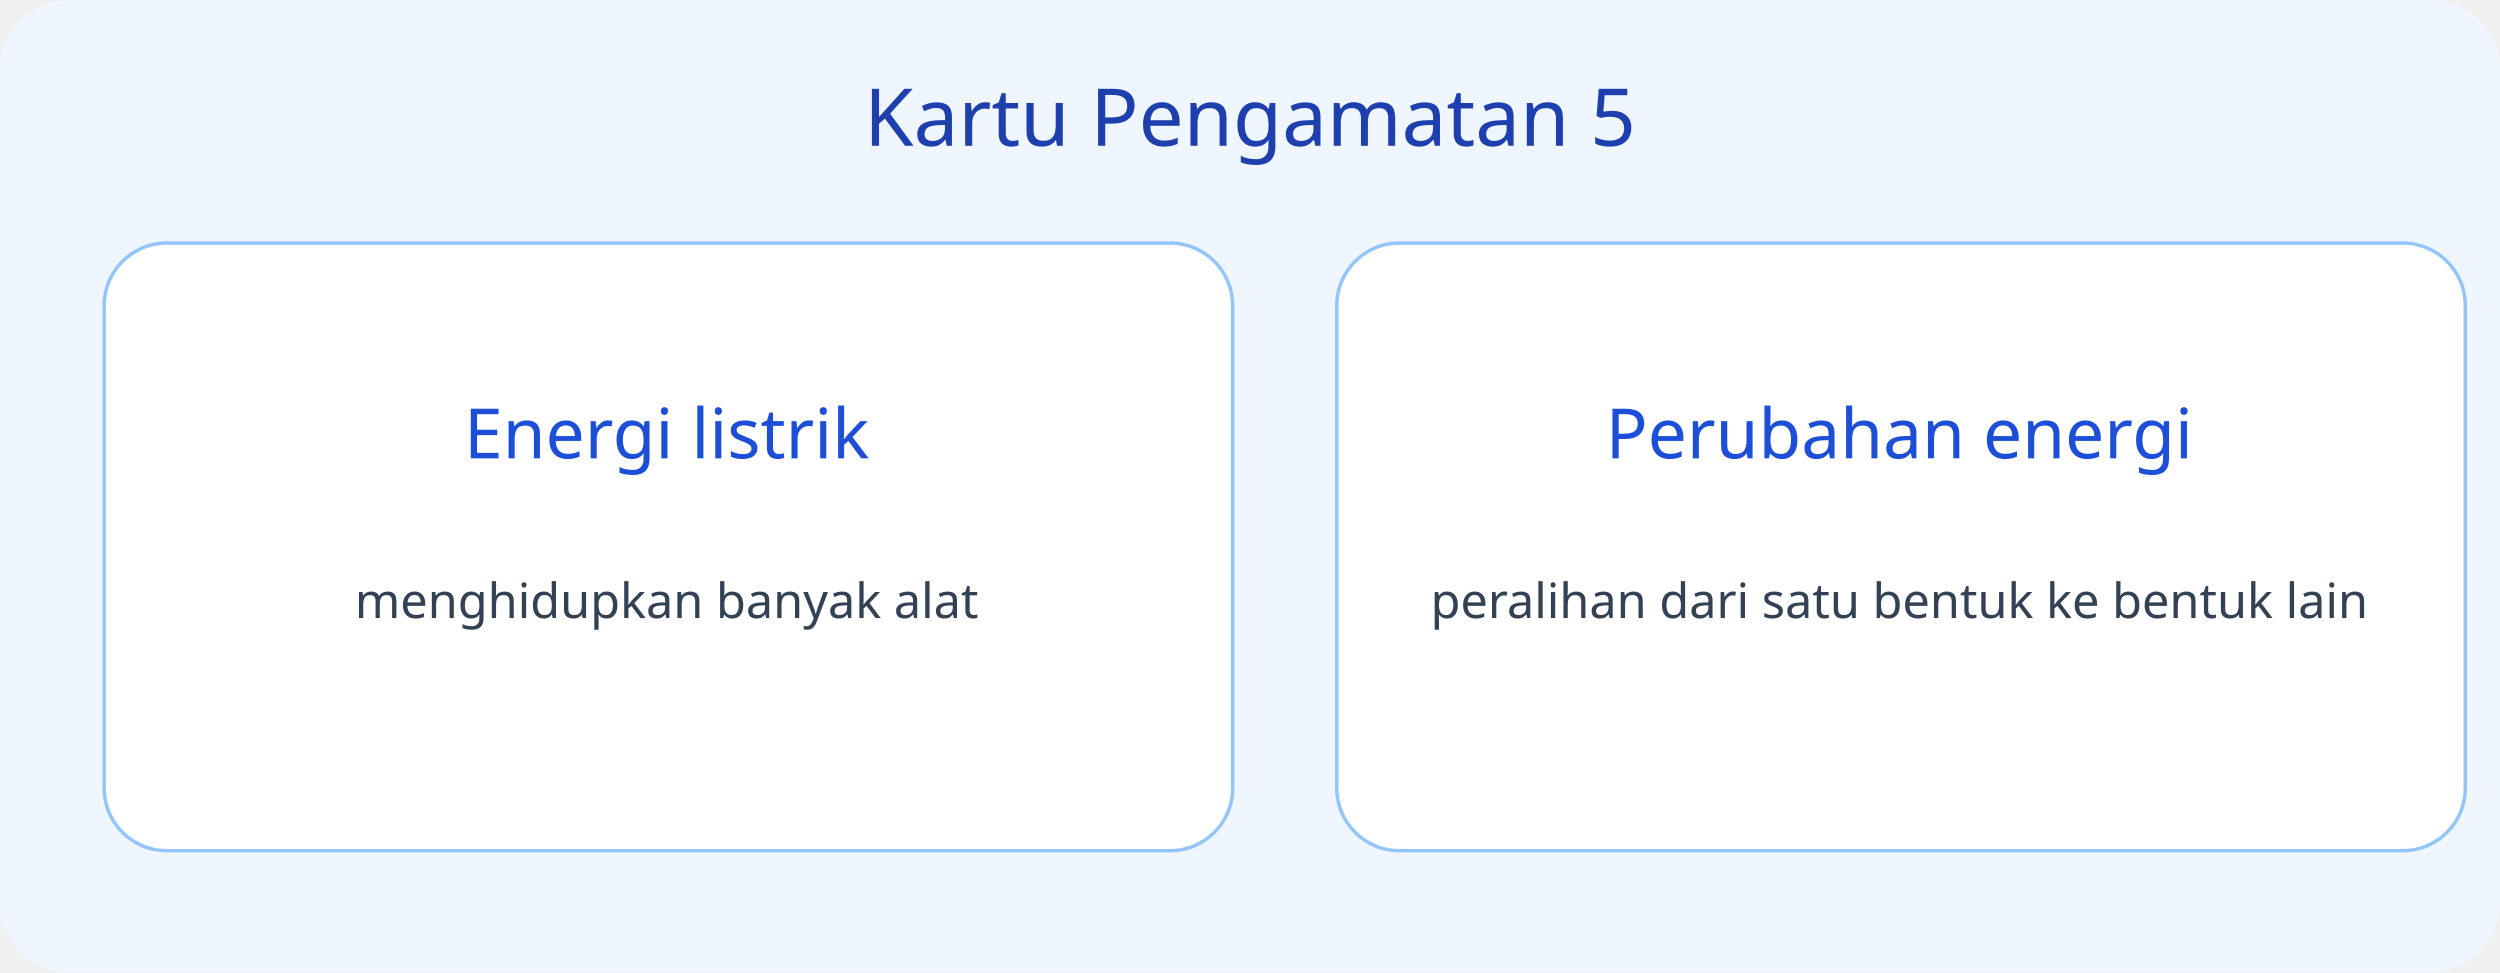
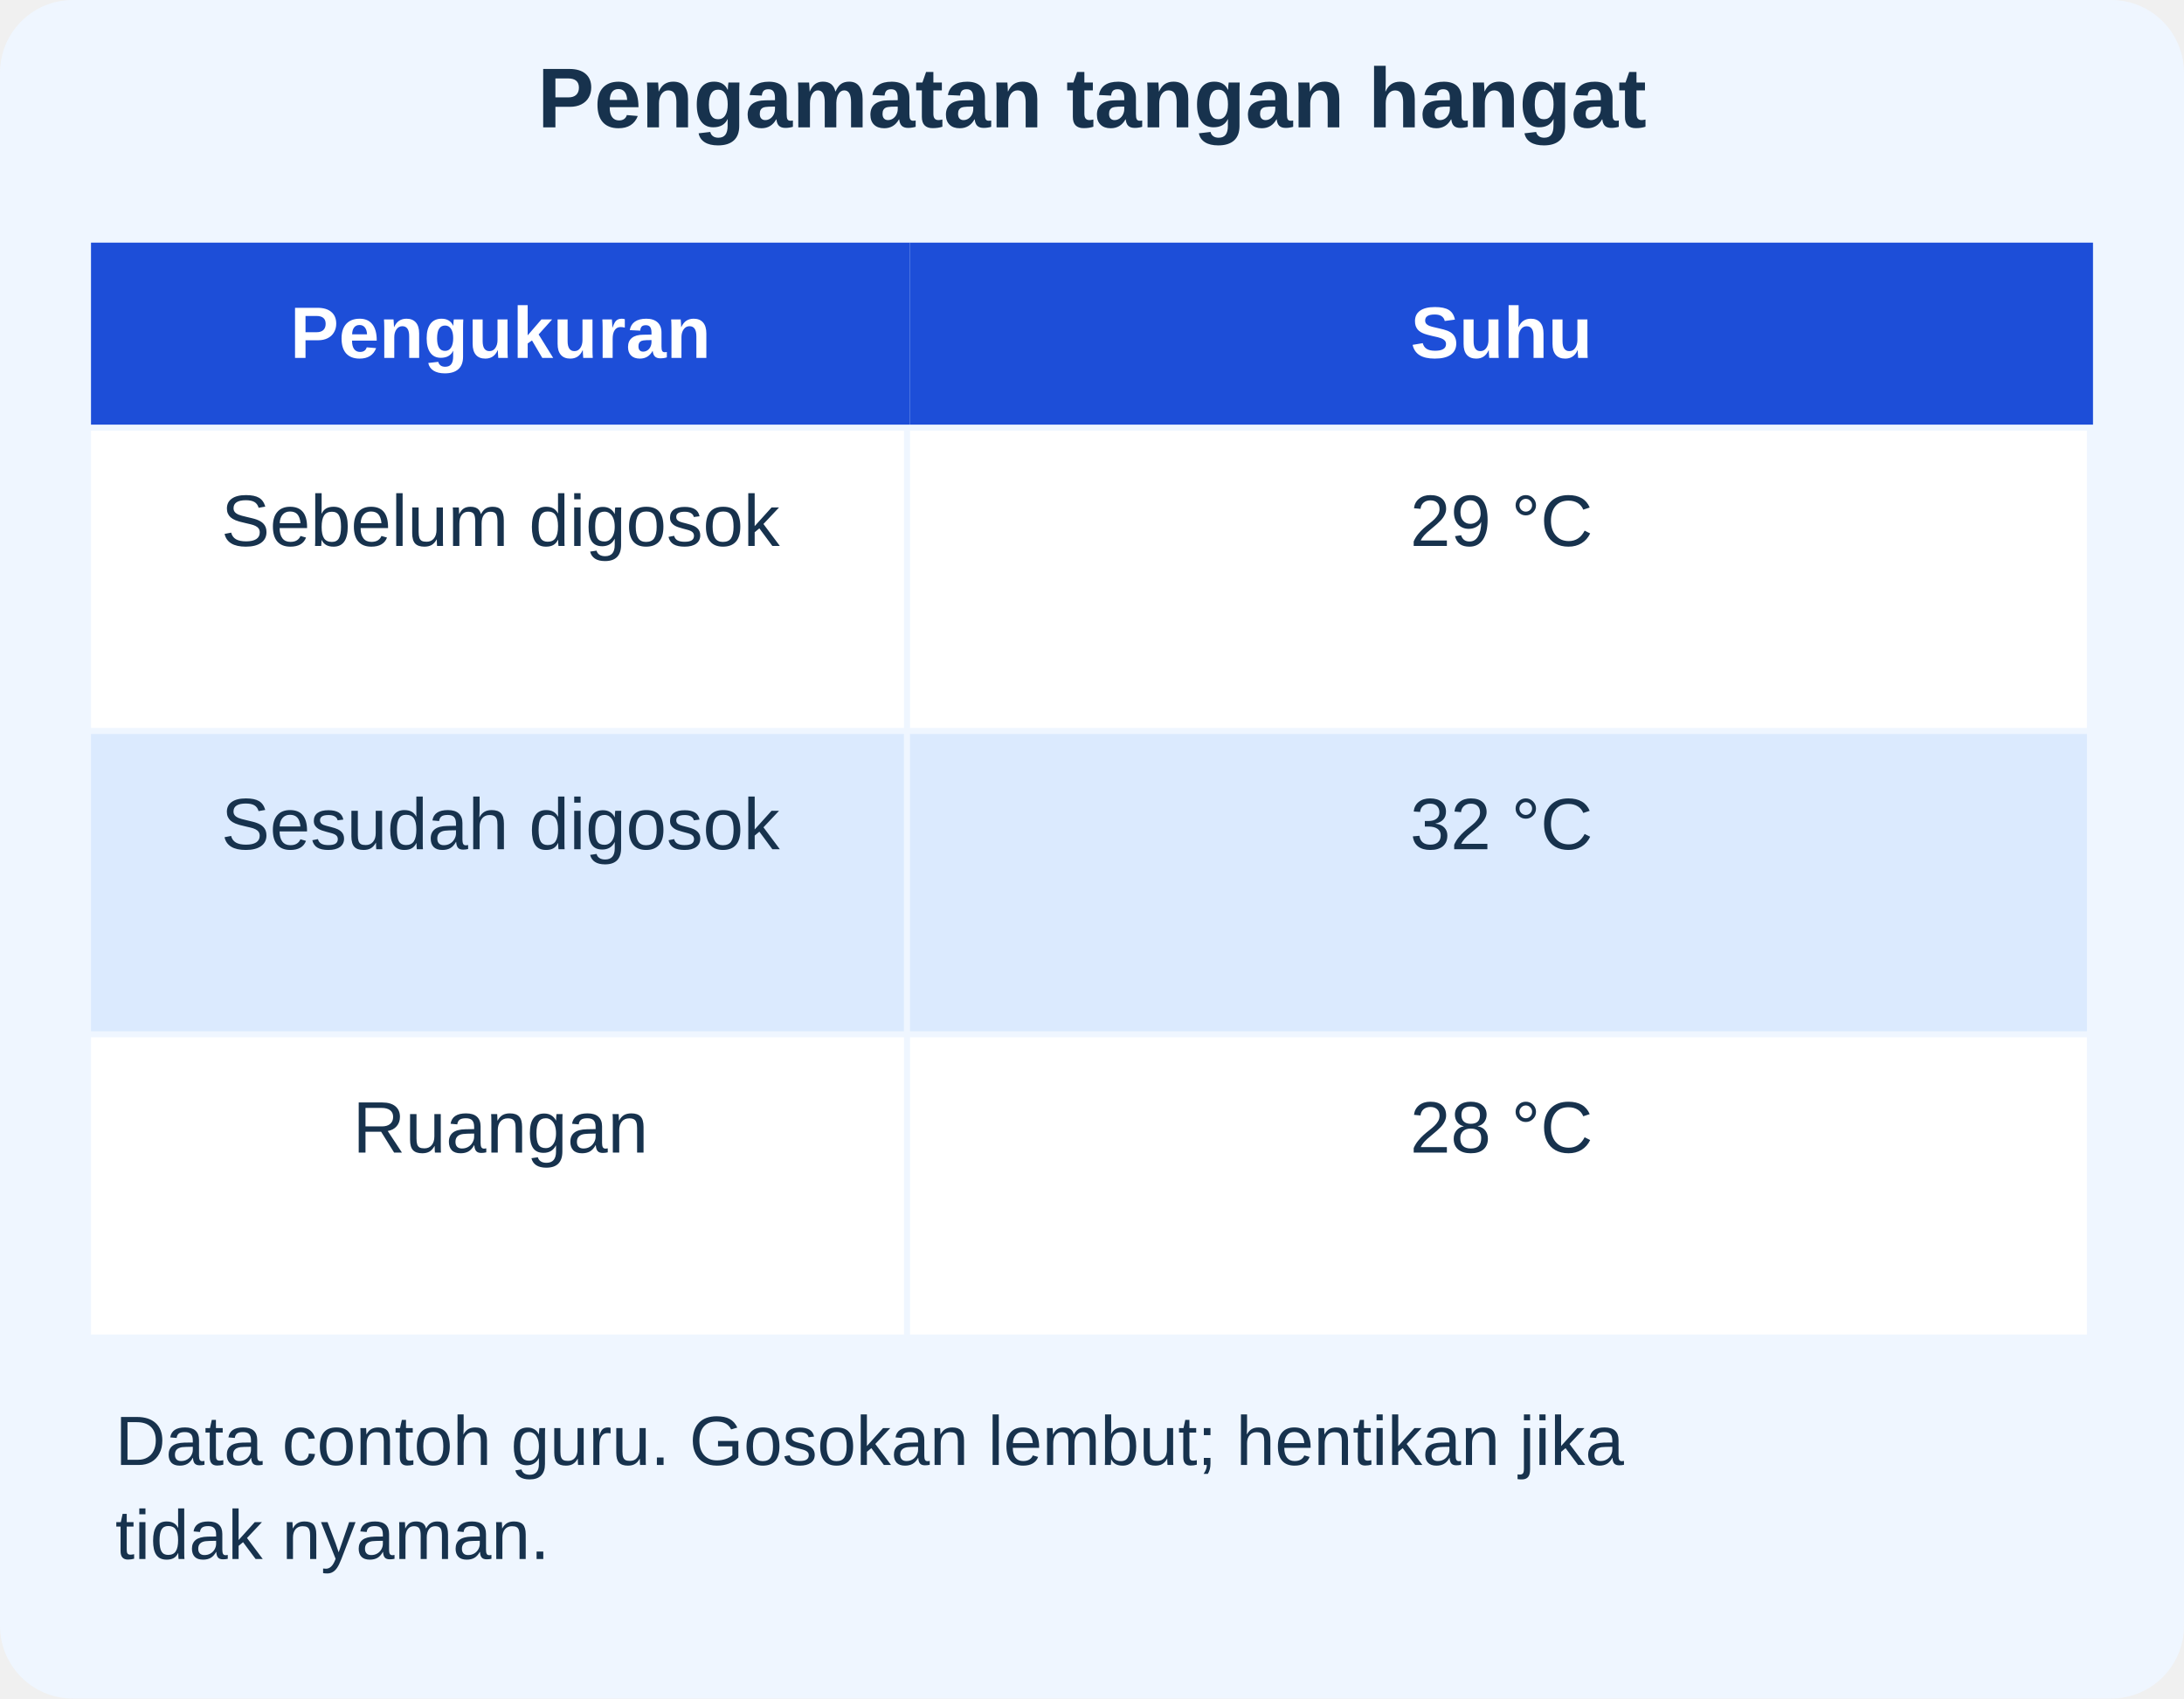
- <svg xmlns="http://www.w3.org/2000/svg" viewBox="0 0 720 280">
-   <rect width="720" height="280" rx="20" fill="#eff6ff" />
-   <text x="360" y="42" font-size="23" text-anchor="middle" font-family="sans-serif" fill="#1e40af">Kartu Pengamatan 5</text>
-   <rect x="30" y="70" width="325" height="175" rx="18" fill="white" stroke="#93c5fd" />
-   <text x="192" y="132" font-size="20" text-anchor="middle" font-family="sans-serif" fill="#1d4ed8">Energi listrik</text>
-   <text x="192" y="178" font-size="14" text-anchor="middle" font-family="sans-serif" fill="#334155">menghidupkan banyak alat</text>
-   <rect x="385" y="70" width="325" height="175" rx="18" fill="white" stroke="#93c5fd" />
-   <text x="547" y="132" font-size="20" text-anchor="middle" font-family="sans-serif" fill="#1d4ed8">Perubahan energi</text>
-   <text x="547" y="178" font-size="14" text-anchor="middle" font-family="sans-serif" fill="#334155">peralihan dari satu bentuk ke bentuk lain</text>
+ <svg xmlns="http://www.w3.org/2000/svg" viewBox="0 0 720 560" role="img" aria-labelledby="title desc">
+   <g font-family="Arial, sans-serif">
+     <rect x="0" y="0" width="720" height="560" rx="24" fill="#eff6ff" stroke="none" stroke-width="3" />
+     <text x="360" y="42" font-size="28" fill="#17324d" text-anchor="middle" font-weight="750">Pengamatan tangan hangat</text>
+     <rect x="30" y="80" width="270" height="60" rx="0" fill="#1d4ed8" stroke="none" stroke-width="3" />
+     <text x="165.0" y="118" font-size="24" fill="white" text-anchor="middle" font-weight="650">Pengukuran</text>
+     <rect x="300" y="80" width="390" height="60" rx="0" fill="#1d4ed8" stroke="none" stroke-width="3" />
+     <text x="495.0" y="118" font-size="24" fill="white" text-anchor="middle" font-weight="650">Suhu</text>
+     <rect x="30" y="142" width="268" height="98" rx="0" fill="white" stroke="none" stroke-width="3" />
+     <text x="165.0" y="180" font-size="24" fill="#17324d" text-anchor="middle" font-weight="500">Sebelum digosok</text>
+     <rect x="300" y="142" width="388" height="98" rx="0" fill="white" stroke="none" stroke-width="3" />
+     <text x="495.0" y="180" font-size="24" fill="#17324d" text-anchor="middle" font-weight="500">29 °C</text>
+     <rect x="30" y="242" width="268" height="98" rx="0" fill="#dbeafe" stroke="none" stroke-width="3" />
+     <text x="165.0" y="280" font-size="24" fill="#17324d" text-anchor="middle" font-weight="500">Sesudah digosok</text>
+     <rect x="300" y="242" width="388" height="98" rx="0" fill="#dbeafe" stroke="none" stroke-width="3" />
+     <text x="495.0" y="280" font-size="24" fill="#17324d" text-anchor="middle" font-weight="500">32 °C</text>
+     <rect x="30" y="342" width="268" height="98" rx="0" fill="white" stroke="none" stroke-width="3" />
+     <text x="165.0" y="380" font-size="24" fill="#17324d" text-anchor="middle" font-weight="500">Ruangan</text>
+     <rect x="300" y="342" width="388" height="98" rx="0" fill="white" stroke="none" stroke-width="3" />
+     <text x="495.0" y="380" font-size="24" fill="#17324d" text-anchor="middle" font-weight="500">28 °C</text>
+     <text x="38" y="483" font-size="23" fill="#17324d" text-anchor="start" font-weight="500">Data contoh guru. Gosokan lembut; hentikan jika</text>
+     <text x="38" y="514" font-size="23" fill="#17324d" text-anchor="start" font-weight="500">tidak nyaman.</text>
+   </g>
</svg>
